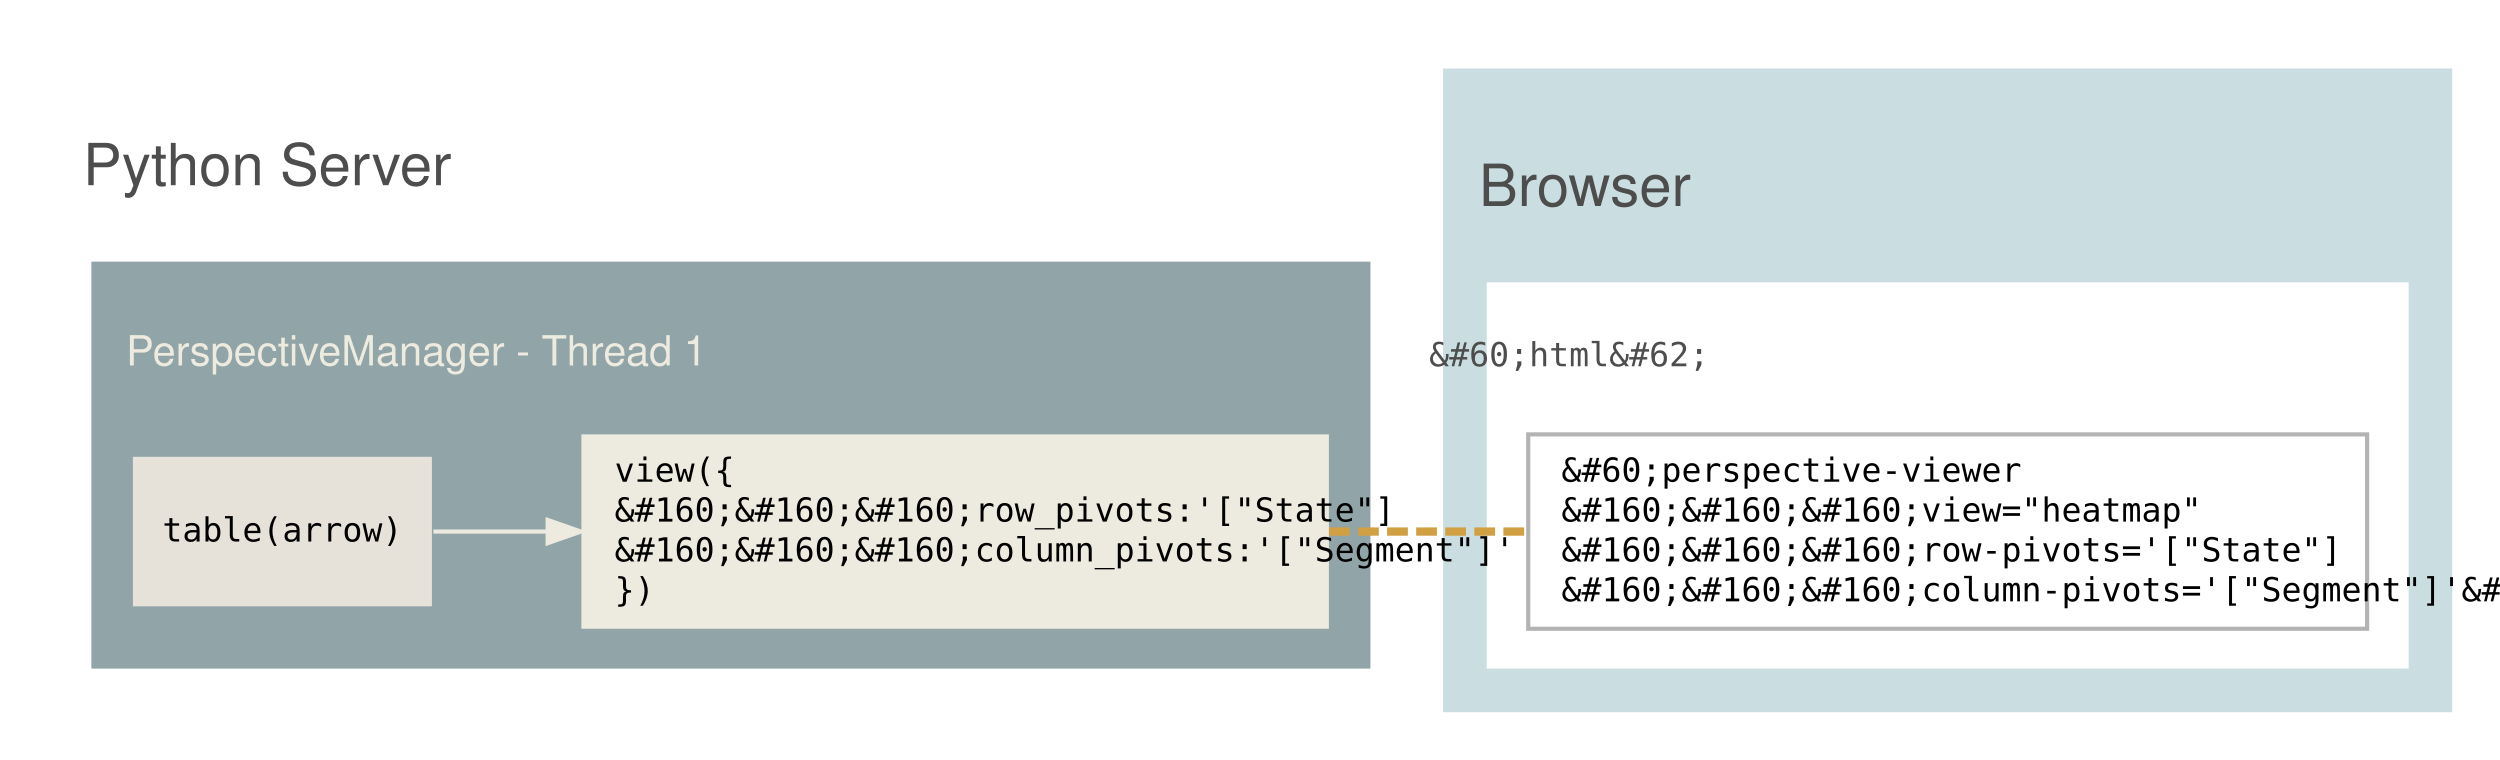
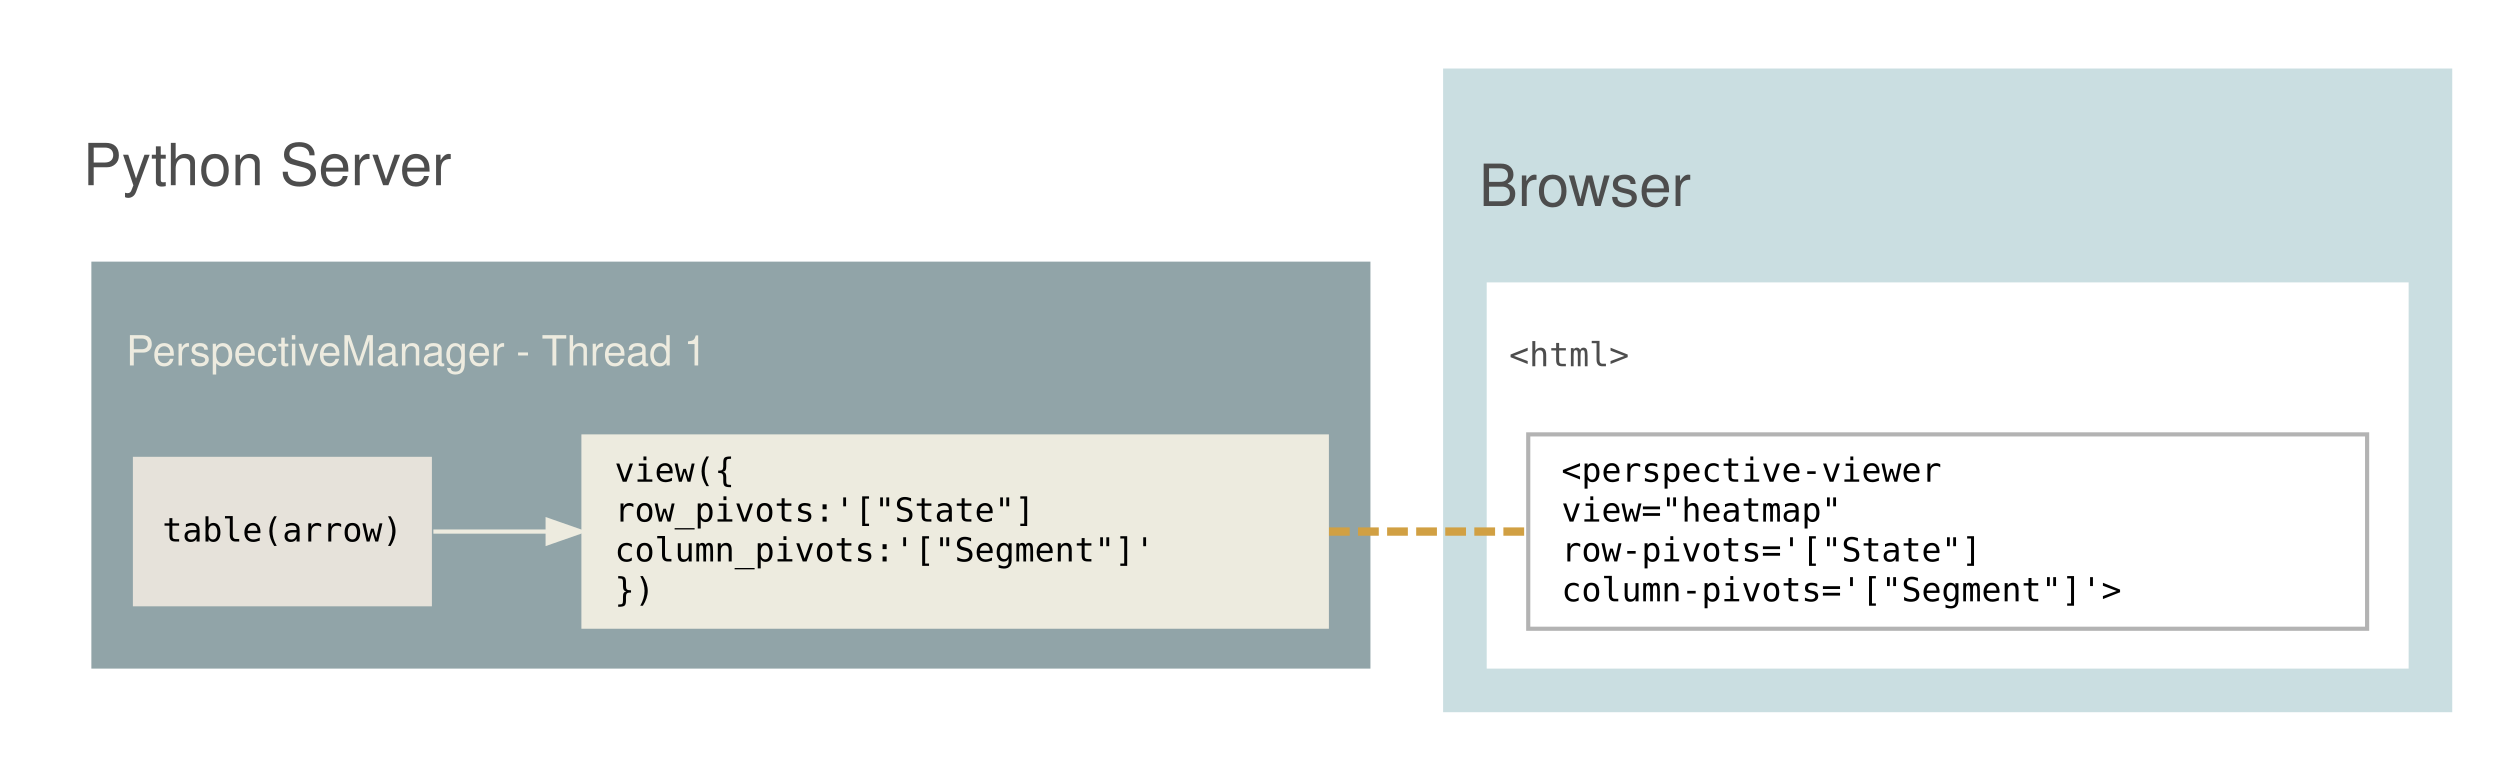
- <svg xmlns="http://www.w3.org/2000/svg" width="602pt" height="244" viewBox="0 0 602 183">
-   <g class="graph" data-name="G">
-     <path fill="#fff" stroke="transparent" d="M0 183V0h602v183H0z" />
-     <g class="cluster">
-       <path fill="none" stroke="transparent" d="M12 171V12h328v159H12z" />
-       <text text-anchor="middle" x="60.344" y="-134.4" font-family="Helvetica,sans-Serif" font-size="14" fill="#4d4d4d" transform="translate(4 179)">Python Server</text>
+ <svg xmlns="http://www.w3.org/2000/svg" width="602pt" height="183pt" viewBox="0.00 0.00 602 183">
+   <g id="graph0" class="graph" transform="translate(4,179) scale(1)" data-name="G">
+     <polygon fill="#ffffff" stroke="transparent" points="-4,4 -4,-179 598,-179 598,4 -4,4" />
+     <g id="clust1" class="cluster">
+       <polygon fill="none" stroke="transparent" points="8,-8 8,-167 336,-167 336,-8 8,-8" />
+       <text text-anchor="middle" x="60.344" y="-134.4" font-family="Helvetica,sans-Serif" font-size="14.00" fill="#4d4d4d">Python Server</text>
    </g>
-     <g class="cluster">
-       <path fill="#91a4a8" stroke="transparent" d="M22 161V63h308v98H22z" />
-       <text text-anchor="middle" x="96.292" y="-91" font-family="Helvetica,sans-Serif" font-size="10" fill="#edebdf" transform="translate(4 179)">PerspectiveManager - Thread 1</text>
+     <g id="clust2" class="cluster">
+       <polygon fill="#91a4a8" stroke="transparent" points="18,-18 18,-116 326,-116 326,-18 18,-18" />
+       <text text-anchor="middle" x="96.292" y="-91" font-family="Helvetica,sans-Serif" font-size="10.00" fill="#edebdf">PerspectiveManager - Thread 1</text>
    </g>
-     <g class="cluster">
-       <path fill="#cadee1" stroke="#cadee1" d="M348 171V17h242v154H348z" />
-       <text text-anchor="middle" x="377.665" y="-129.4" font-family="Helvetica,sans-Serif" font-size="14" fill="#4d4d4d" transform="translate(4 179)">Browser</text>
+     <g id="clust3" class="cluster">
+       <polygon fill="#cadee1" stroke="#cadee1" points="344,-8 344,-162 586,-162 586,-8 344,-8" />
+       <text text-anchor="middle" x="377.665" y="-129.4" font-family="Helvetica,sans-Serif" font-size="14.00" fill="#4d4d4d">Browser</text>
    </g>
-     <g class="cluster">
-       <path fill="#fff" stroke="transparent" d="M358 161V68h222v93H358z" />
-       <text text-anchor="middle" x="373.846" y="-90.8" font-family="monospace" font-size="8" fill="#4d4d4d" transform="translate(4 179)">&amp;#60;html&amp;#62;</text>
+     <g id="clust4" class="cluster">
+       <polygon fill="#ffffff" stroke="transparent" points="354,-18 354,-111 576,-111 576,-18 354,-18" />
+       <text text-anchor="middle" x="373.846" y="-90.8" font-family="monospace" font-size="8.00" fill="#4d4d4d">&lt;html&gt;</text>
    </g>
-     <g class="node" data-name="table_thread_1" data-comment="table_thread_2-&gt;view_thread_2_2">
-       <path fill="#e6e2da" stroke="transparent" d="M104 110H32v36h72v-36z" />
-       <text text-anchor="middle" x="64" y="-48.6" font-family="monospace" font-size="8" transform="translate(4 179)">table(arrow)</text>
+     <g id="node1" class="node" data-name="table_thread_1" data-comment="table_thread_2-&gt;view_thread_2_2">
+       <polygon fill="#e6e2da" stroke="transparent" points="100,-69 28,-69 28,-33 100,-33 100,-69" />
+       <text text-anchor="middle" x="64" y="-48.6" font-family="monospace" font-size="8.00" fill="#000000">table(arrow)</text>
    </g>
-     <g class="node" data-name="view_thread_1" data-comment="table_thread_2-&gt;view_thread_2_2">
-       <path fill="#edebdf" stroke="transparent" d="M320 104.598H140v46.804h180v-46.804z" />
-       <text x="144" y="-63" font-family="monospace" font-size="8" transform="translate(4 179)">view({</text>
-       <text x="144" y="-53.4" font-family="monospace" font-size="8" transform="translate(4 179)">&amp;#160;&amp;#160;&amp;#160;row_pivots:'["State"]</text>
-       <text x="144" y="-43.8" font-family="monospace" font-size="8" transform="translate(4 179)">&amp;#160;&amp;#160;&amp;#160;column_pivots:'["Segment"]'</text>
-       <text x="144" y="-34.2" font-family="monospace" font-size="8" transform="translate(4 179)">})</text>
+     <g id="node2" class="node" data-name="view_thread_1" data-comment="table_thread_2-&gt;view_thread_2_2">
+       <polygon fill="#edebdf" stroke="transparent" points="316,-74.402 136,-74.402 136,-27.598 316,-27.598 316,-74.402" />
+       <text text-anchor="start" x="144" y="-63" font-family="monospace" font-size="8.00" fill="#000000">view({</text>
+       <text text-anchor="start" x="144" y="-53.4" font-family="monospace" font-size="8.00" fill="#000000">    row_pivots:'["State"]</text>
+       <text text-anchor="start" x="144" y="-43.8" font-family="monospace" font-size="8.00" fill="#000000">    column_pivots:'["Segment"]'</text>
+       <text text-anchor="start" x="144" y="-34.2" font-family="monospace" font-size="8.00" fill="#000000">})</text>
    </g>
-     <g class="edge" data-name="table_thread_1-&gt;view_thread_1" data-comment="table_thread_2-&gt;view_thread_2_2" stroke="#edebdf">
-       <path fill="none" d="M104.356 128h27.342" />
-       <path fill="#edebdf" d="M131.875 125.2l8 2.8-8 2.8v-5.6z" />
+     <g id="edge1" class="edge" data-name="table_thread_1-&gt;view_thread_1" data-comment="table_thread_2-&gt;view_thread_2_2">
+       <path fill="none" stroke="#edebdf" d="M100.356,-51C108.737,-51 118.046,-51 127.698,-51" />
+       <polygon fill="#edebdf" stroke="#edebdf" points="127.875,-53.8 135.875,-51 127.874,-48.2 127.875,-53.8" />
    </g>
-     <g class="node" data-name="viewer4" data-comment="table_thread_2-&gt;view_thread_2_2">
-       <path fill="#fff" stroke="#b3b3b3" d="M570 104.598H368v46.804h202v-46.804z" />
-       <text x="372" y="-63" font-family="monospace" font-size="8" transform="translate(4 179)">&amp;#60;perspective-viewer</text>
-       <text x="372" y="-53.4" font-family="monospace" font-size="8" transform="translate(4 179)">&amp;#160;&amp;#160;&amp;#160;view="heatmap"</text>
-       <text x="372" y="-43.8" font-family="monospace" font-size="8" transform="translate(4 179)">&amp;#160;&amp;#160;&amp;#160;row-pivots='["State"]</text>
-       <text x="372" y="-34.2" font-family="monospace" font-size="8" transform="translate(4 179)">&amp;#160;&amp;#160;&amp;#160;column-pivots='["Segment"]'&amp;#62;</text>
+     <g id="node3" class="node" data-name="viewer4" data-comment="table_thread_2-&gt;view_thread_2_2">
+       <polygon fill="#ffffff" stroke="#b3b3b3" points="566,-74.402 364,-74.402 364,-27.598 566,-27.598 566,-74.402" />
+       <text text-anchor="start" x="372" y="-63" font-family="monospace" font-size="8.00" fill="#000000">&lt;perspective-viewer</text>
+       <text text-anchor="start" x="372" y="-53.4" font-family="monospace" font-size="8.00" fill="#000000">    view="heatmap"</text>
+       <text text-anchor="start" x="372" y="-43.8" font-family="monospace" font-size="8.00" fill="#000000">    row-pivots='["State"]</text>
+       <text text-anchor="start" x="372" y="-34.2" font-family="monospace" font-size="8.00" fill="#000000">    column-pivots='["Segment"]'&gt;</text>
    </g>
-     <path fill="none" stroke="#d1a043" stroke-width="2" stroke-dasharray="5,2" d="M320.015 128h47.832" data-name="view_thread_1-&gt;viewer4" data-comment="table_thread_2-&gt;view_thread_2_2" />
+     <g id="edge2" class="edge" data-name="view_thread_1-&gt;viewer4" data-comment="table_thread_2-&gt;view_thread_2_2">
+       <path fill="none" stroke="#d1a043" stroke-width="2" stroke-dasharray="5,2" d="M316.015,-51C331.629,-51 347.96,-51 363.847,-51" />
+     </g>
  </g>
</svg>
